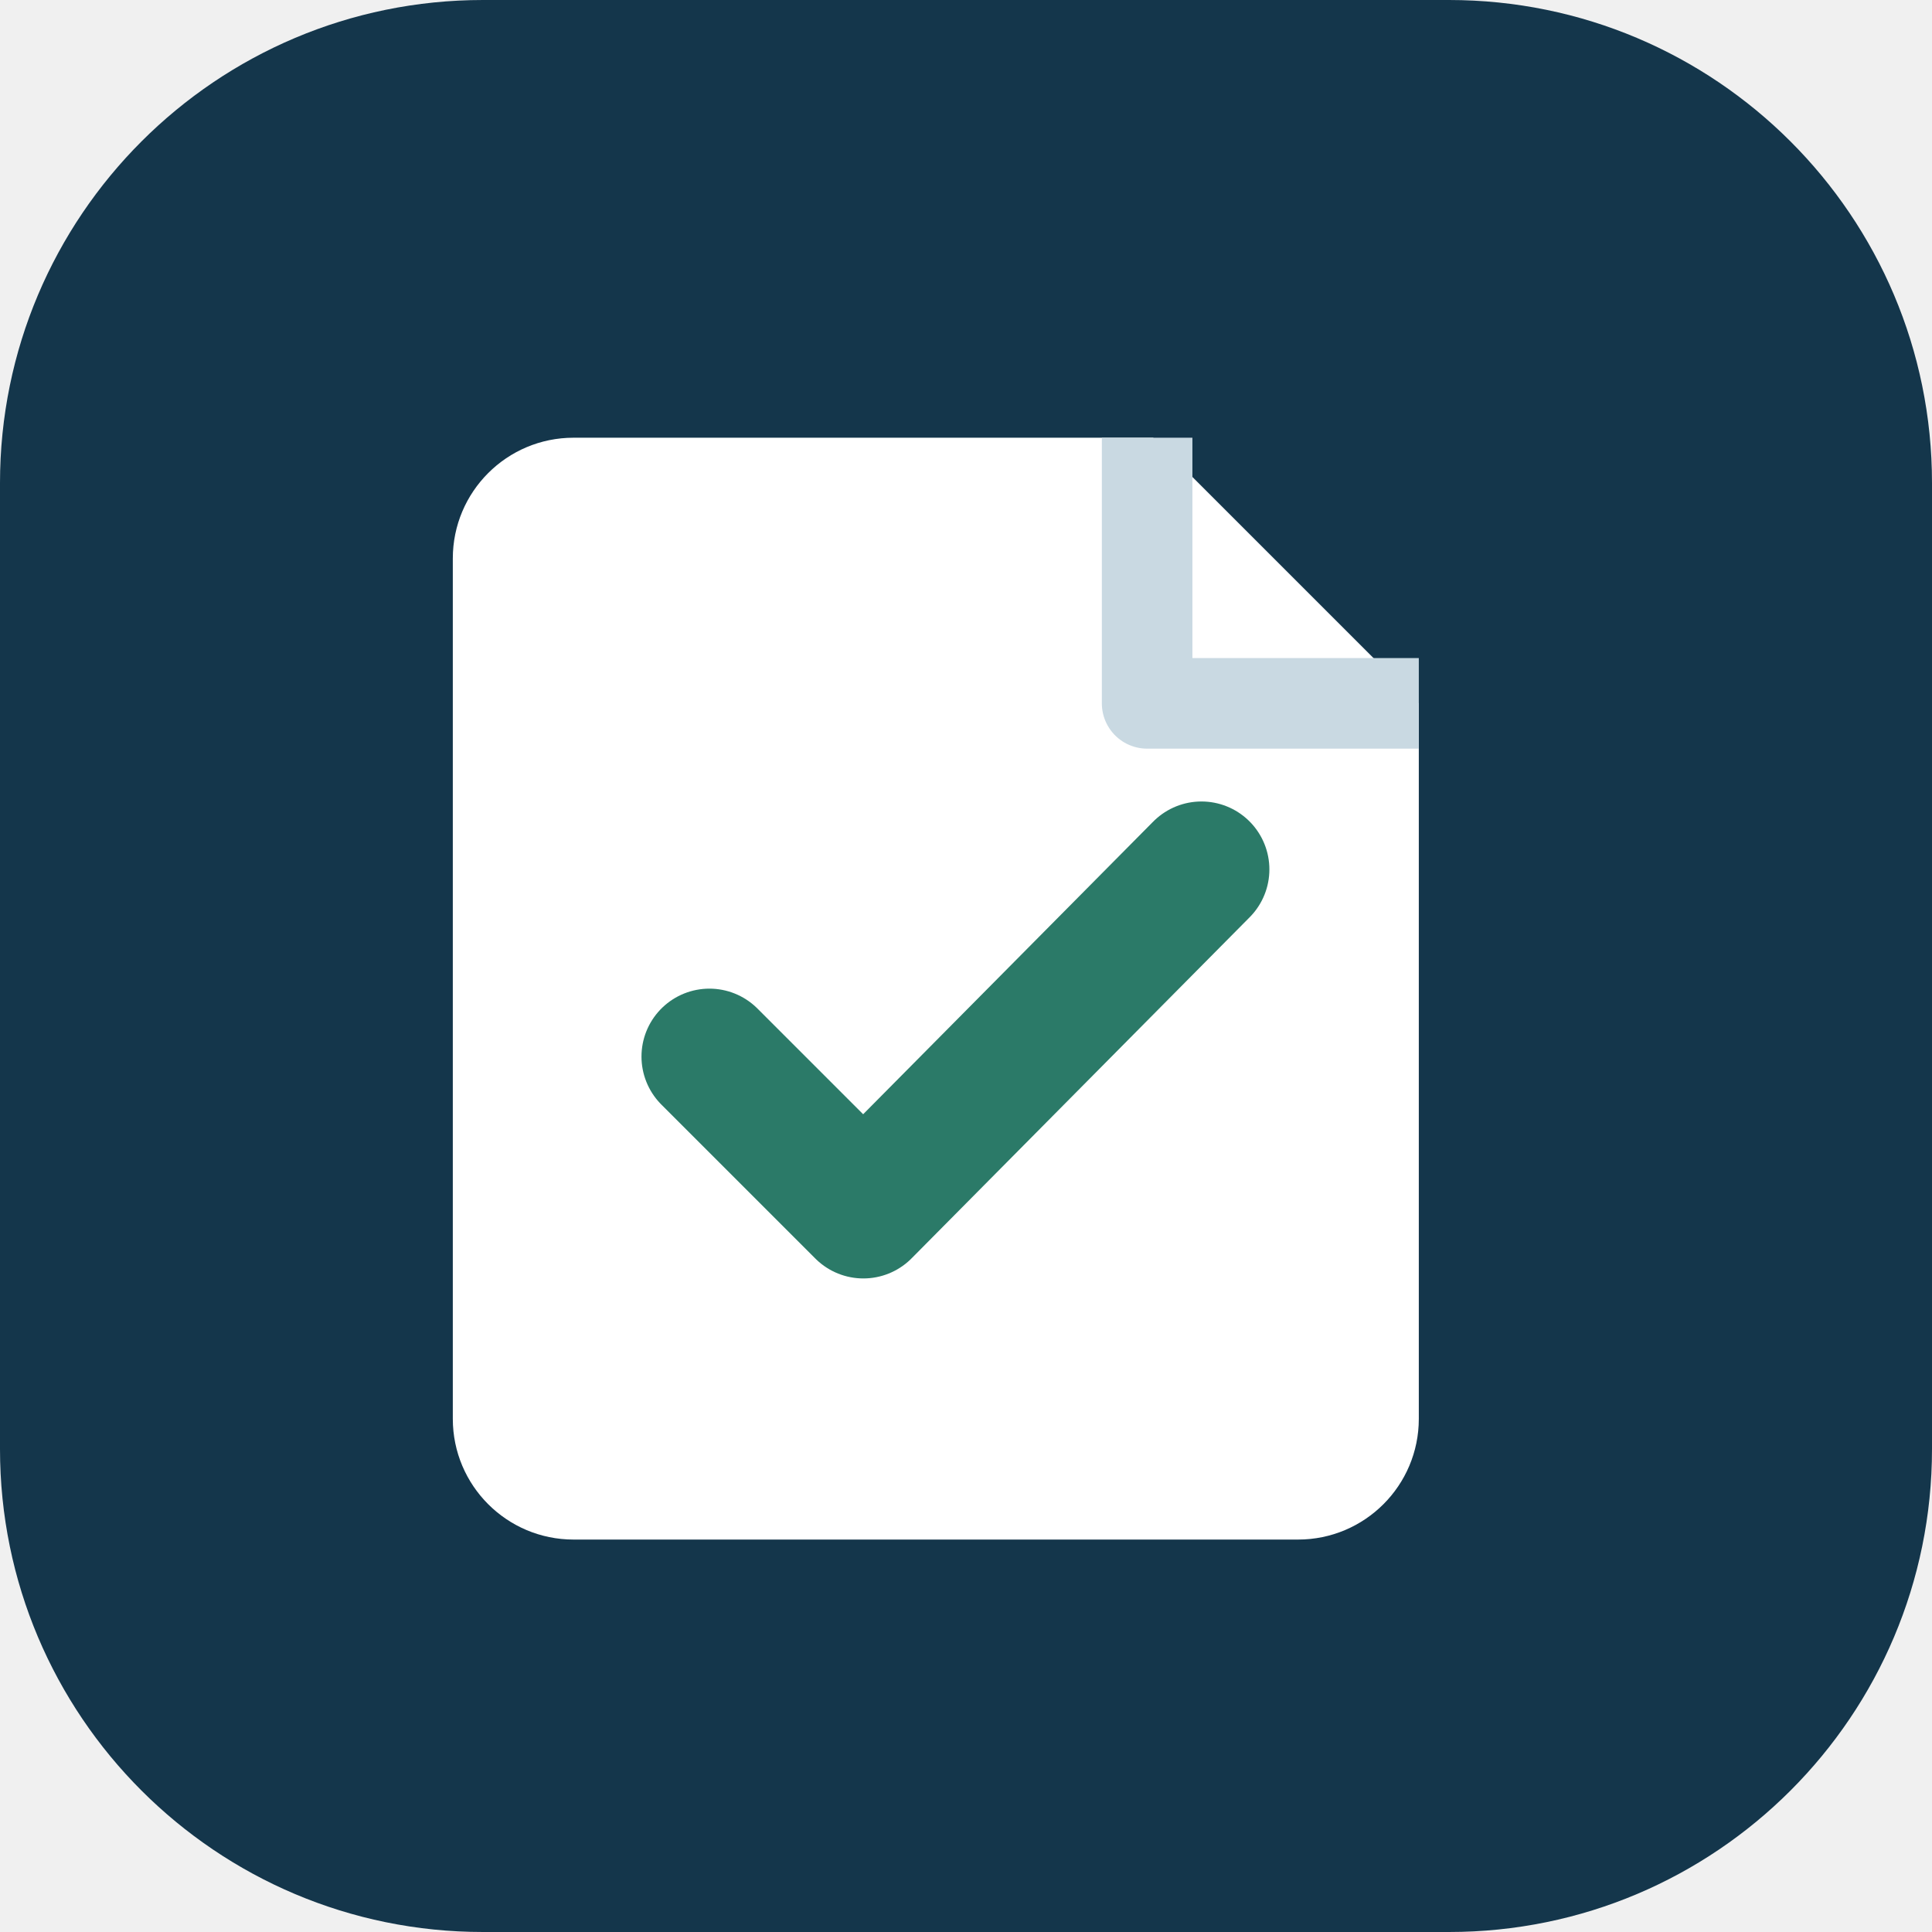
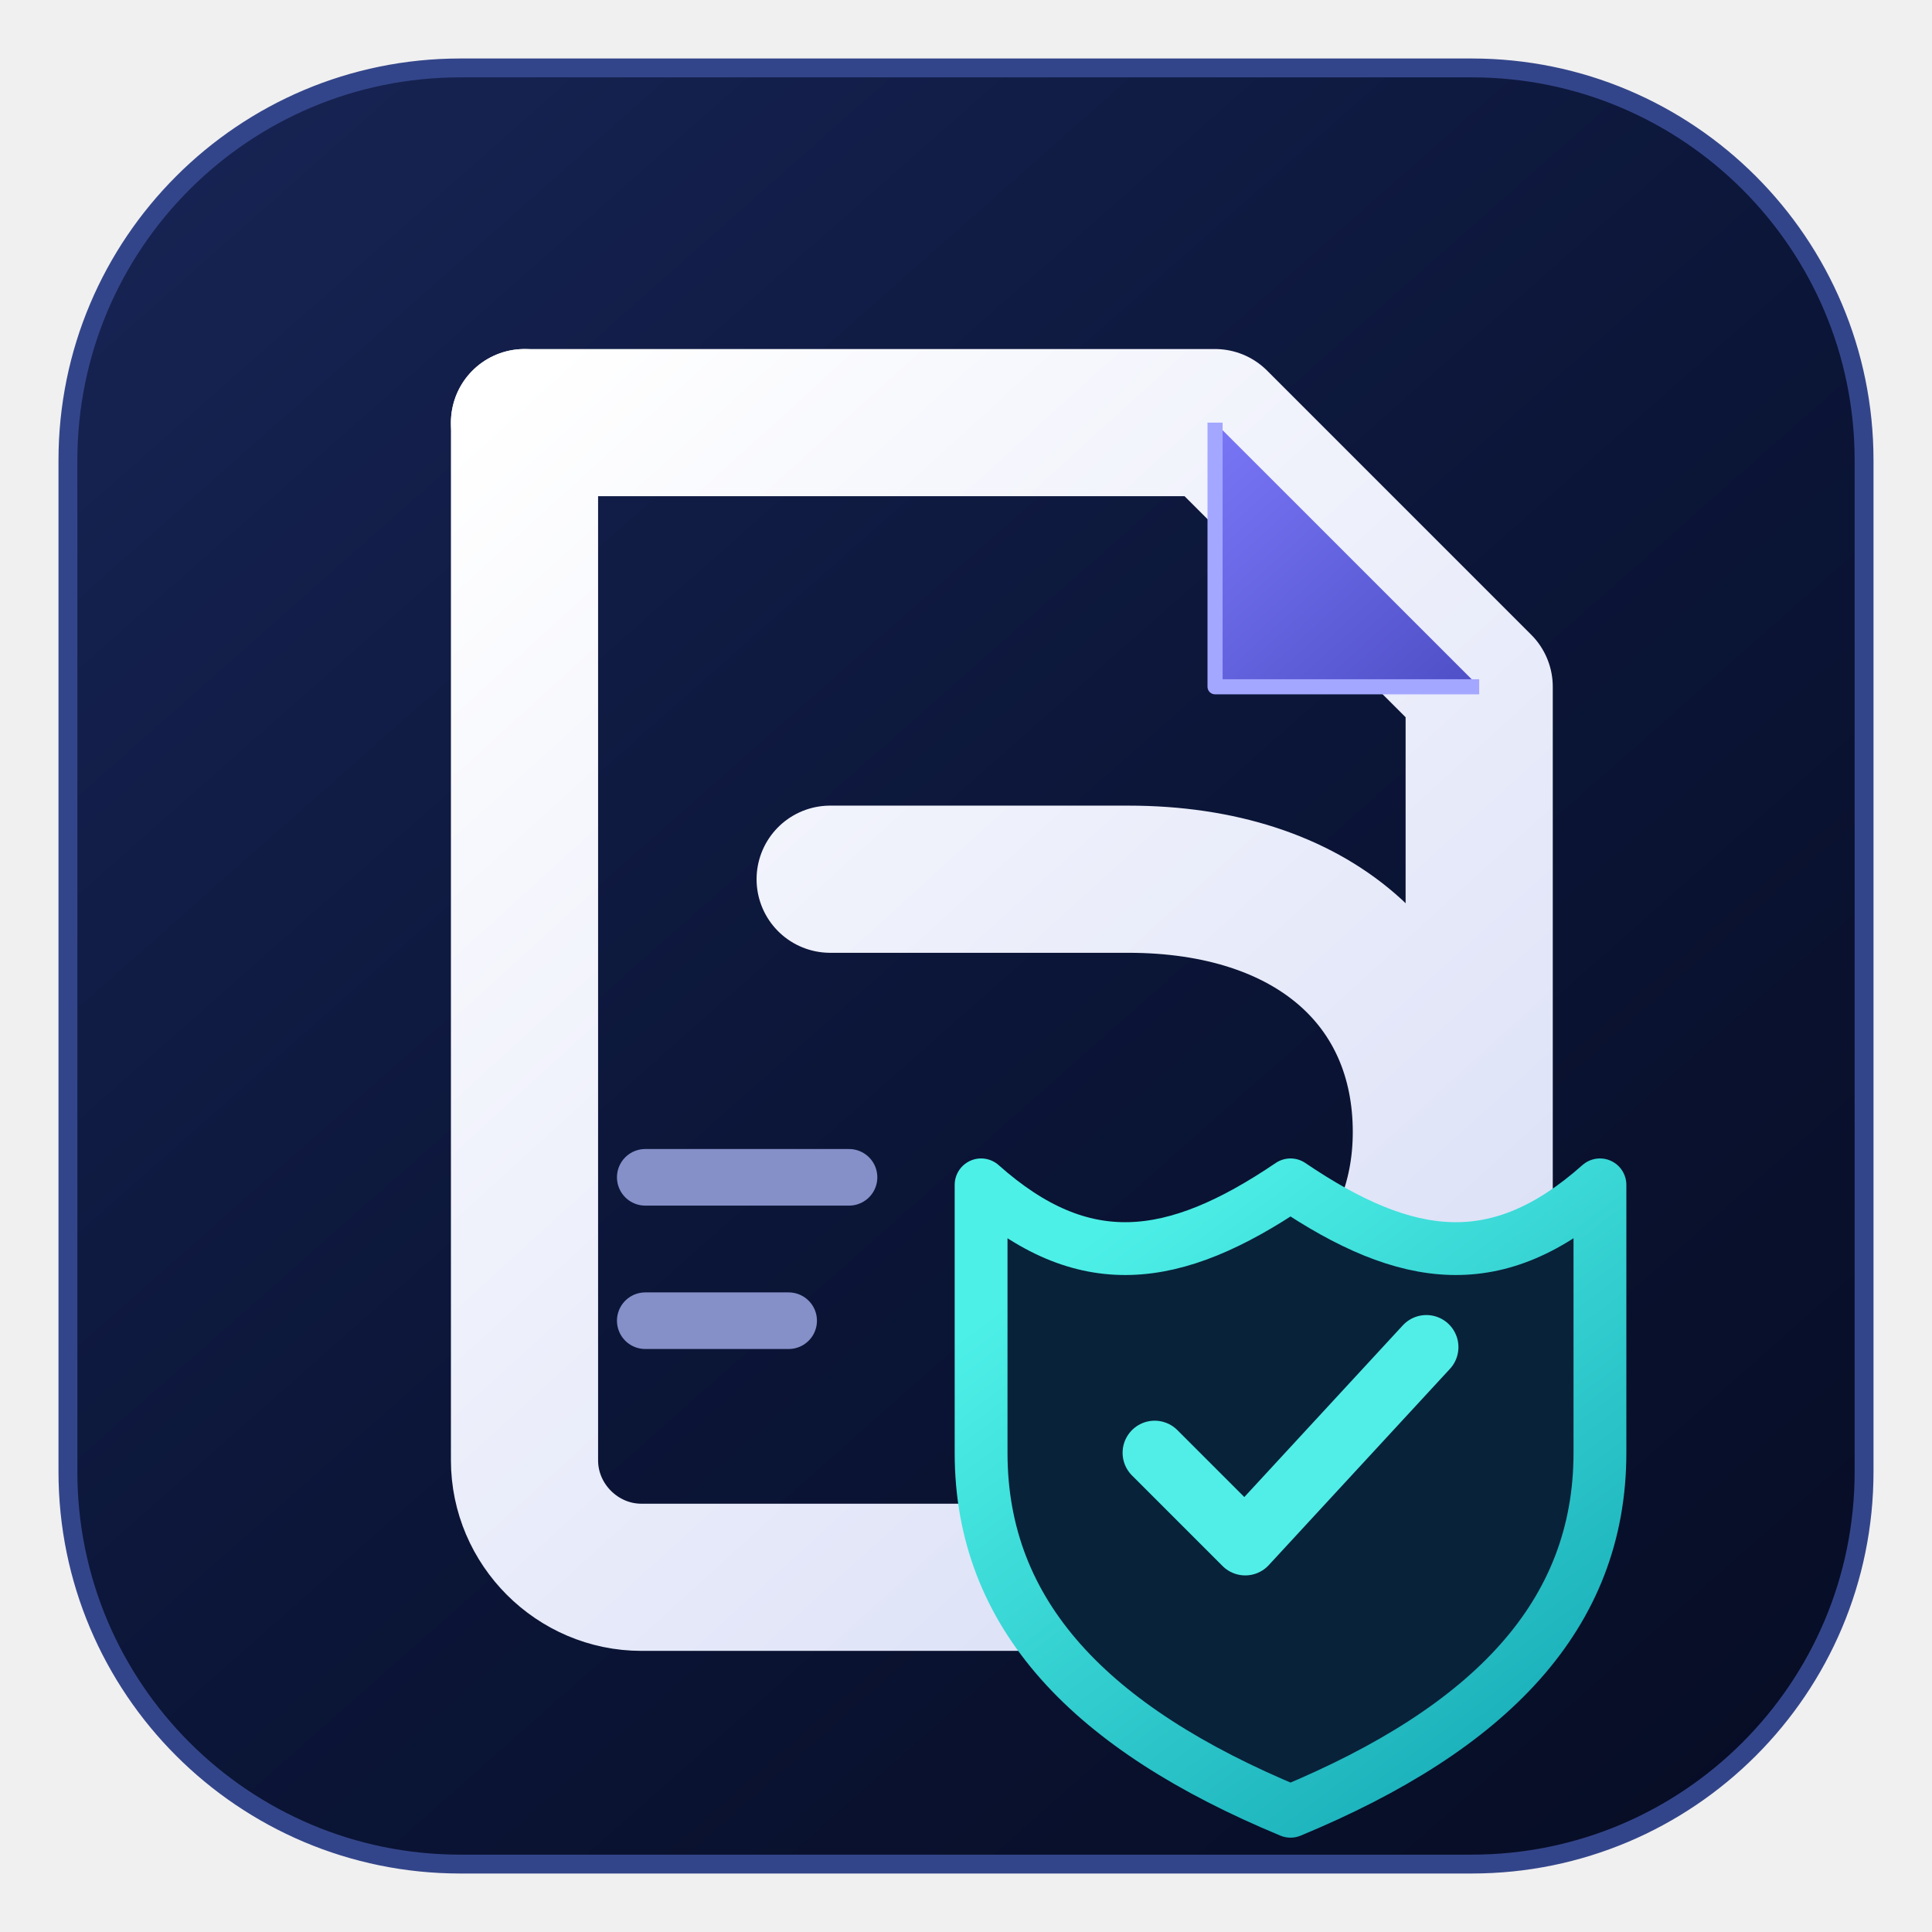
- <svg xmlns="http://www.w3.org/2000/svg" viewBox="0 0 64 64">
-   <rect width="64" height="64" rx="16" fill="#14364b" />
-   <path d="M19 14.5h19.2L47 23.3V47a4 4 0 0 1-4 4H19a4 4 0 0 1-4-4V18.5a4 4 0 0 1 4-4Z" fill="#fff" />
-   <path d="M38 14.5v8.8h9" fill="none" stroke="#c9d9e2" stroke-width="3" stroke-linejoin="round" />
-   <path d="m23.5 35 5.1 5.1L39.8 28.8" fill="none" stroke="#2b7a68" stroke-width="4.5" stroke-linecap="round" stroke-linejoin="round" />
+ <svg xmlns="http://www.w3.org/2000/svg" viewBox="0 0 512 512">
+   <defs>
+     <linearGradient id="tile" x1="42" y1="24" x2="454" y2="490" gradientUnits="userSpaceOnUse">
+       <stop stop-color="#172454" />
+       <stop offset=".54" stop-color="#0b1537" />
+       <stop offset="1" stop-color="#070d25" />
+     </linearGradient>
+     <linearGradient id="paper" x1="126" y1="112" x2="390" y2="402" gradientUnits="userSpaceOnUse">
+       <stop stop-color="#fff" />
+       <stop offset="1" stop-color="#d9def6" />
+     </linearGradient>
+     <linearGradient id="fold" x1="310" y1="102" x2="390" y2="190" gradientUnits="userSpaceOnUse">
+       <stop stop-color="#817dff" />
+       <stop offset="1" stop-color="#4c4dc4" />
+     </linearGradient>
+     <linearGradient id="shield" x1="326" y1="300" x2="435" y2="445" gradientUnits="userSpaceOnUse">
+       <stop stop-color="#4df0e7" />
+       <stop offset="1" stop-color="#19aeb9" />
+     </linearGradient>
+   </defs>
+   <rect x="18" y="18" width="476" height="476" rx="104" fill="url(#tile)" stroke="#33458a" stroke-width="5" />
+   <path d="M139 112h183l70 70v181" fill="none" stroke="url(#paper)" stroke-width="39" stroke-linecap="round" stroke-linejoin="round" />
+   <path d="M322 112v70h70" fill="url(#fold)" stroke="#a3a7ff" stroke-width="4" stroke-linejoin="round" />
+   <path d="M139 112v275c0 17 14 31 31 31h171" fill="none" stroke="url(#paper)" stroke-width="39" stroke-linecap="round" stroke-linejoin="round" />
+   <path d="M220 233h79c49 0 79 27 79 67 0 37-27 63-68 67l67 75" fill="none" stroke="url(#paper)" stroke-width="39" stroke-linecap="round" stroke-linejoin="round" />
+   <path d="M171 312h54M171 350h38" stroke="#858fc8" stroke-width="15" stroke-linecap="round" />
+   <path d="M342 314c31 21 55 24 82 0v71c0 43-29 73-82 95-53-22-82-52-82-95v-71c27 24 51 21 82 0Z" fill="#08223a" stroke="url(#shield)" stroke-width="14" stroke-linejoin="round" />
+   <path d="m306 385 24 24 48-52" fill="none" stroke="#51eee7" stroke-width="17" stroke-linecap="round" stroke-linejoin="round" />
</svg>
